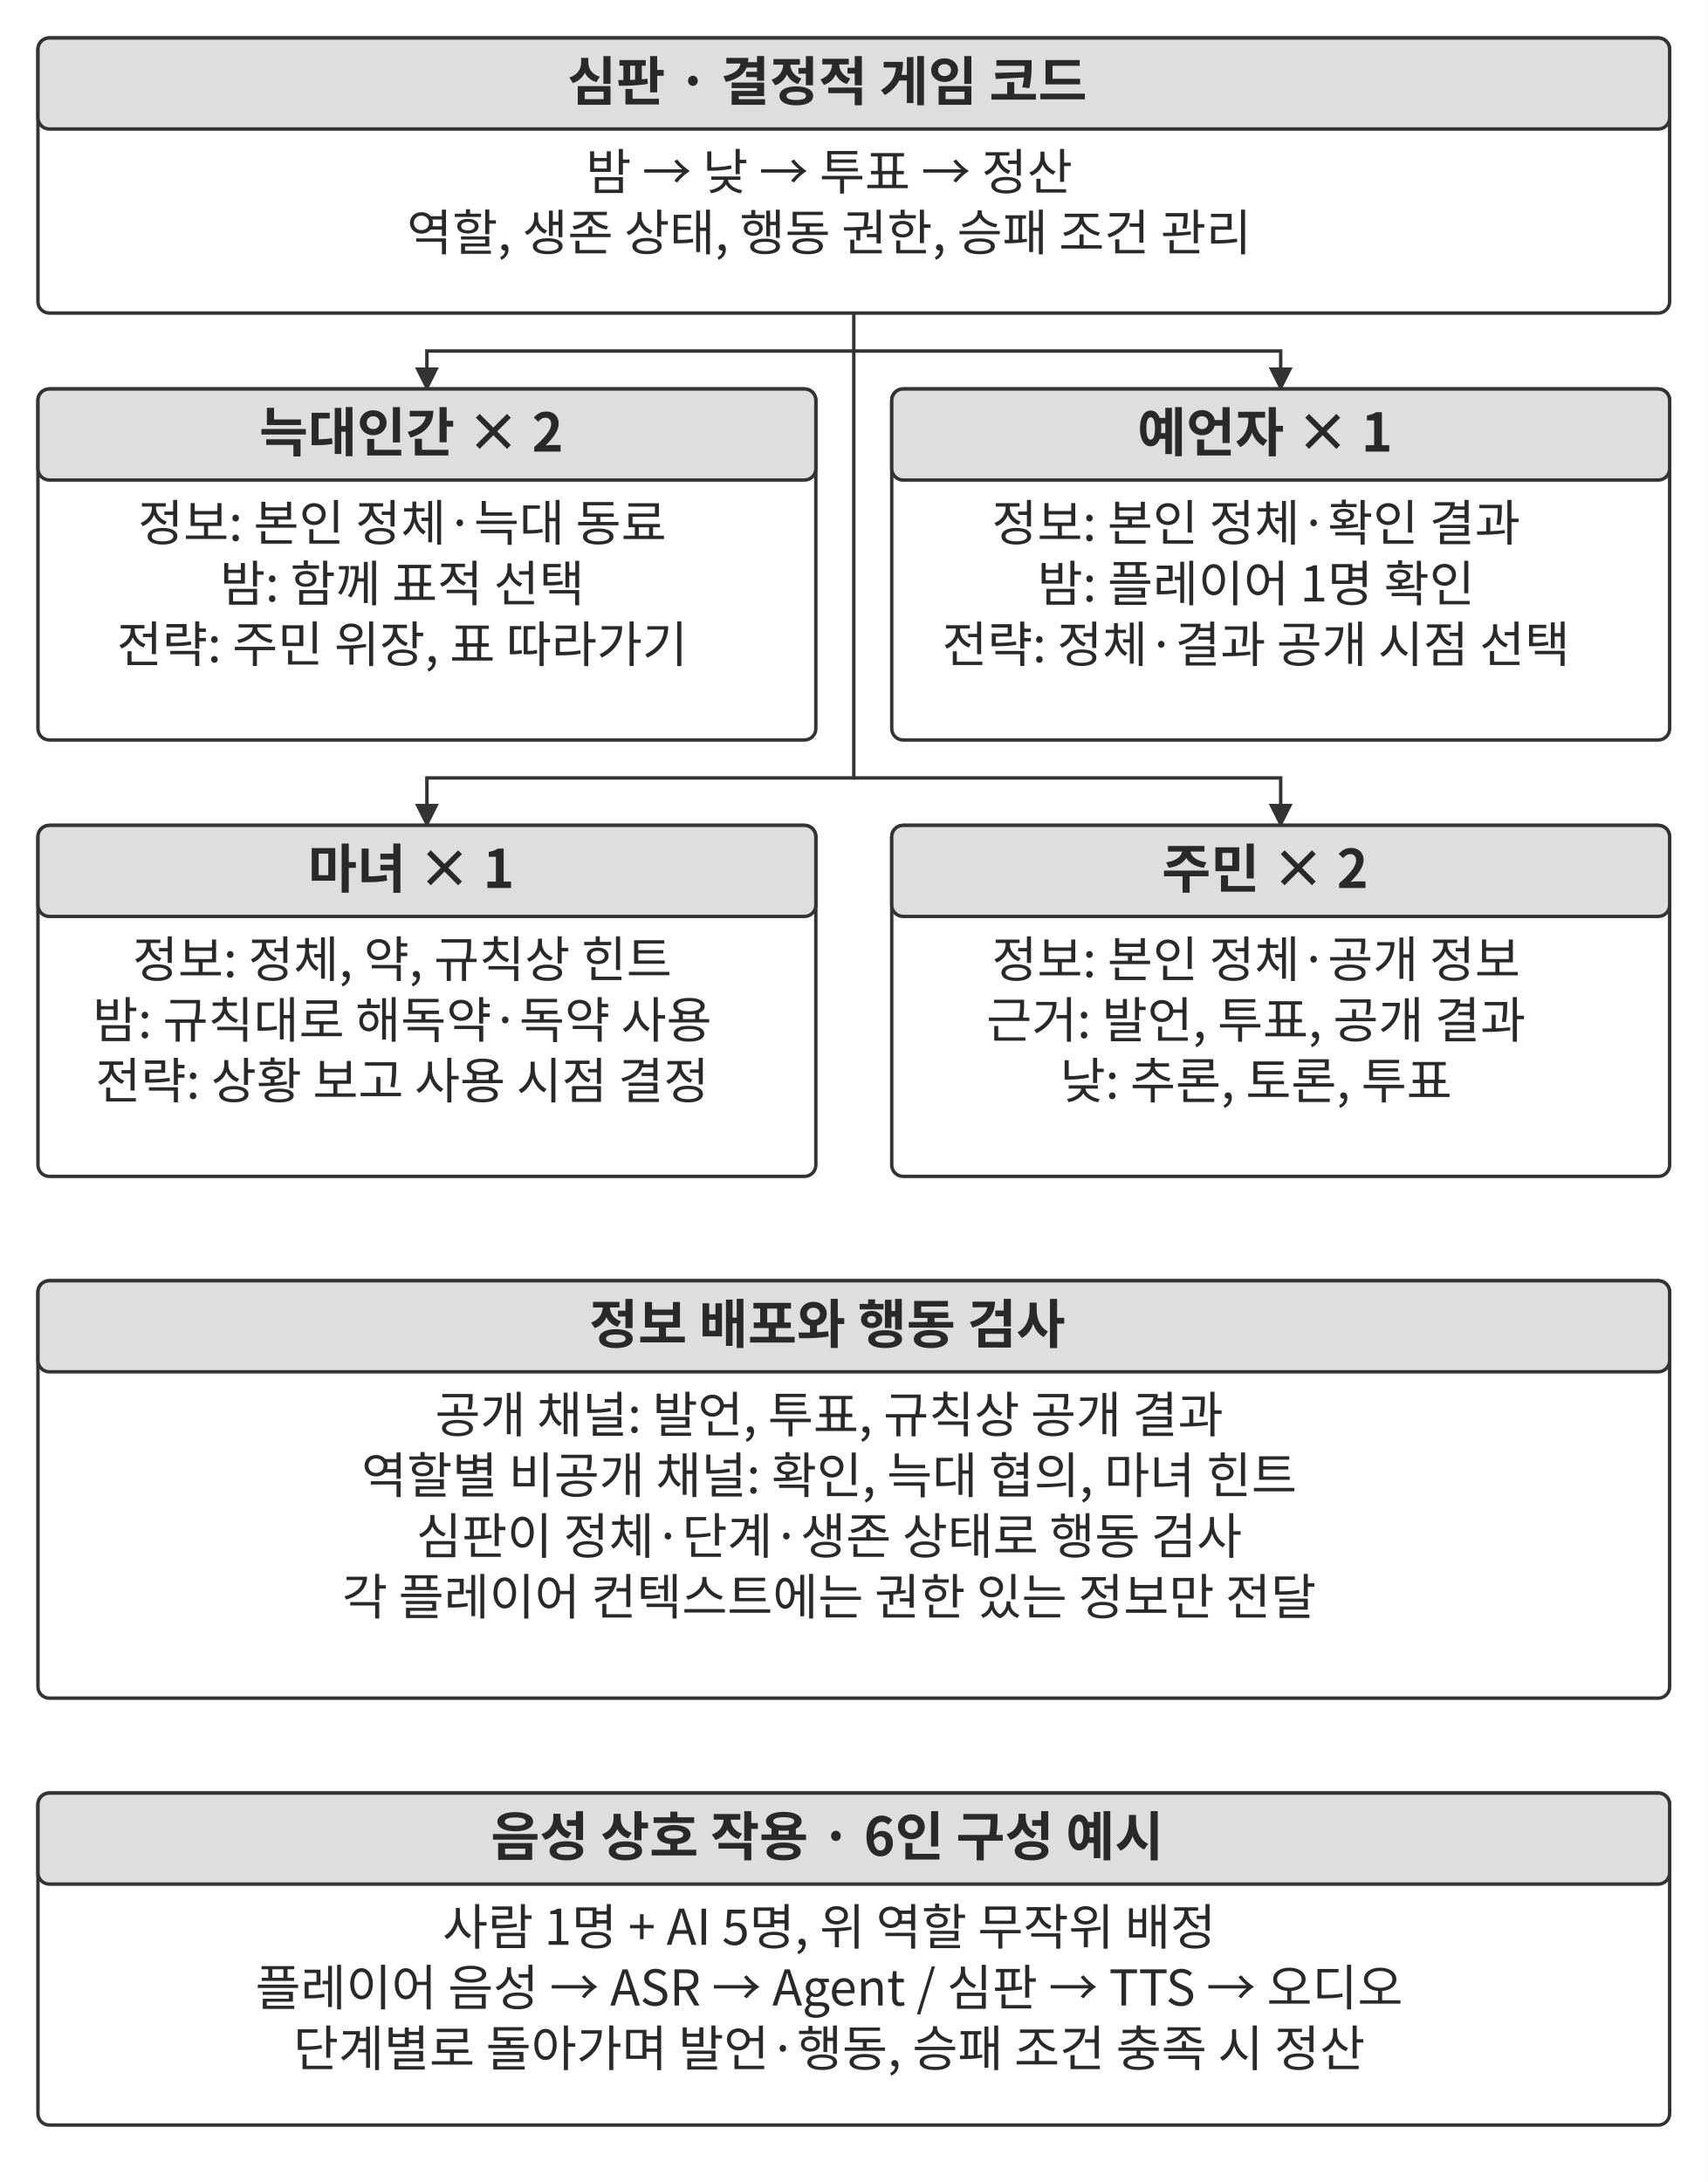
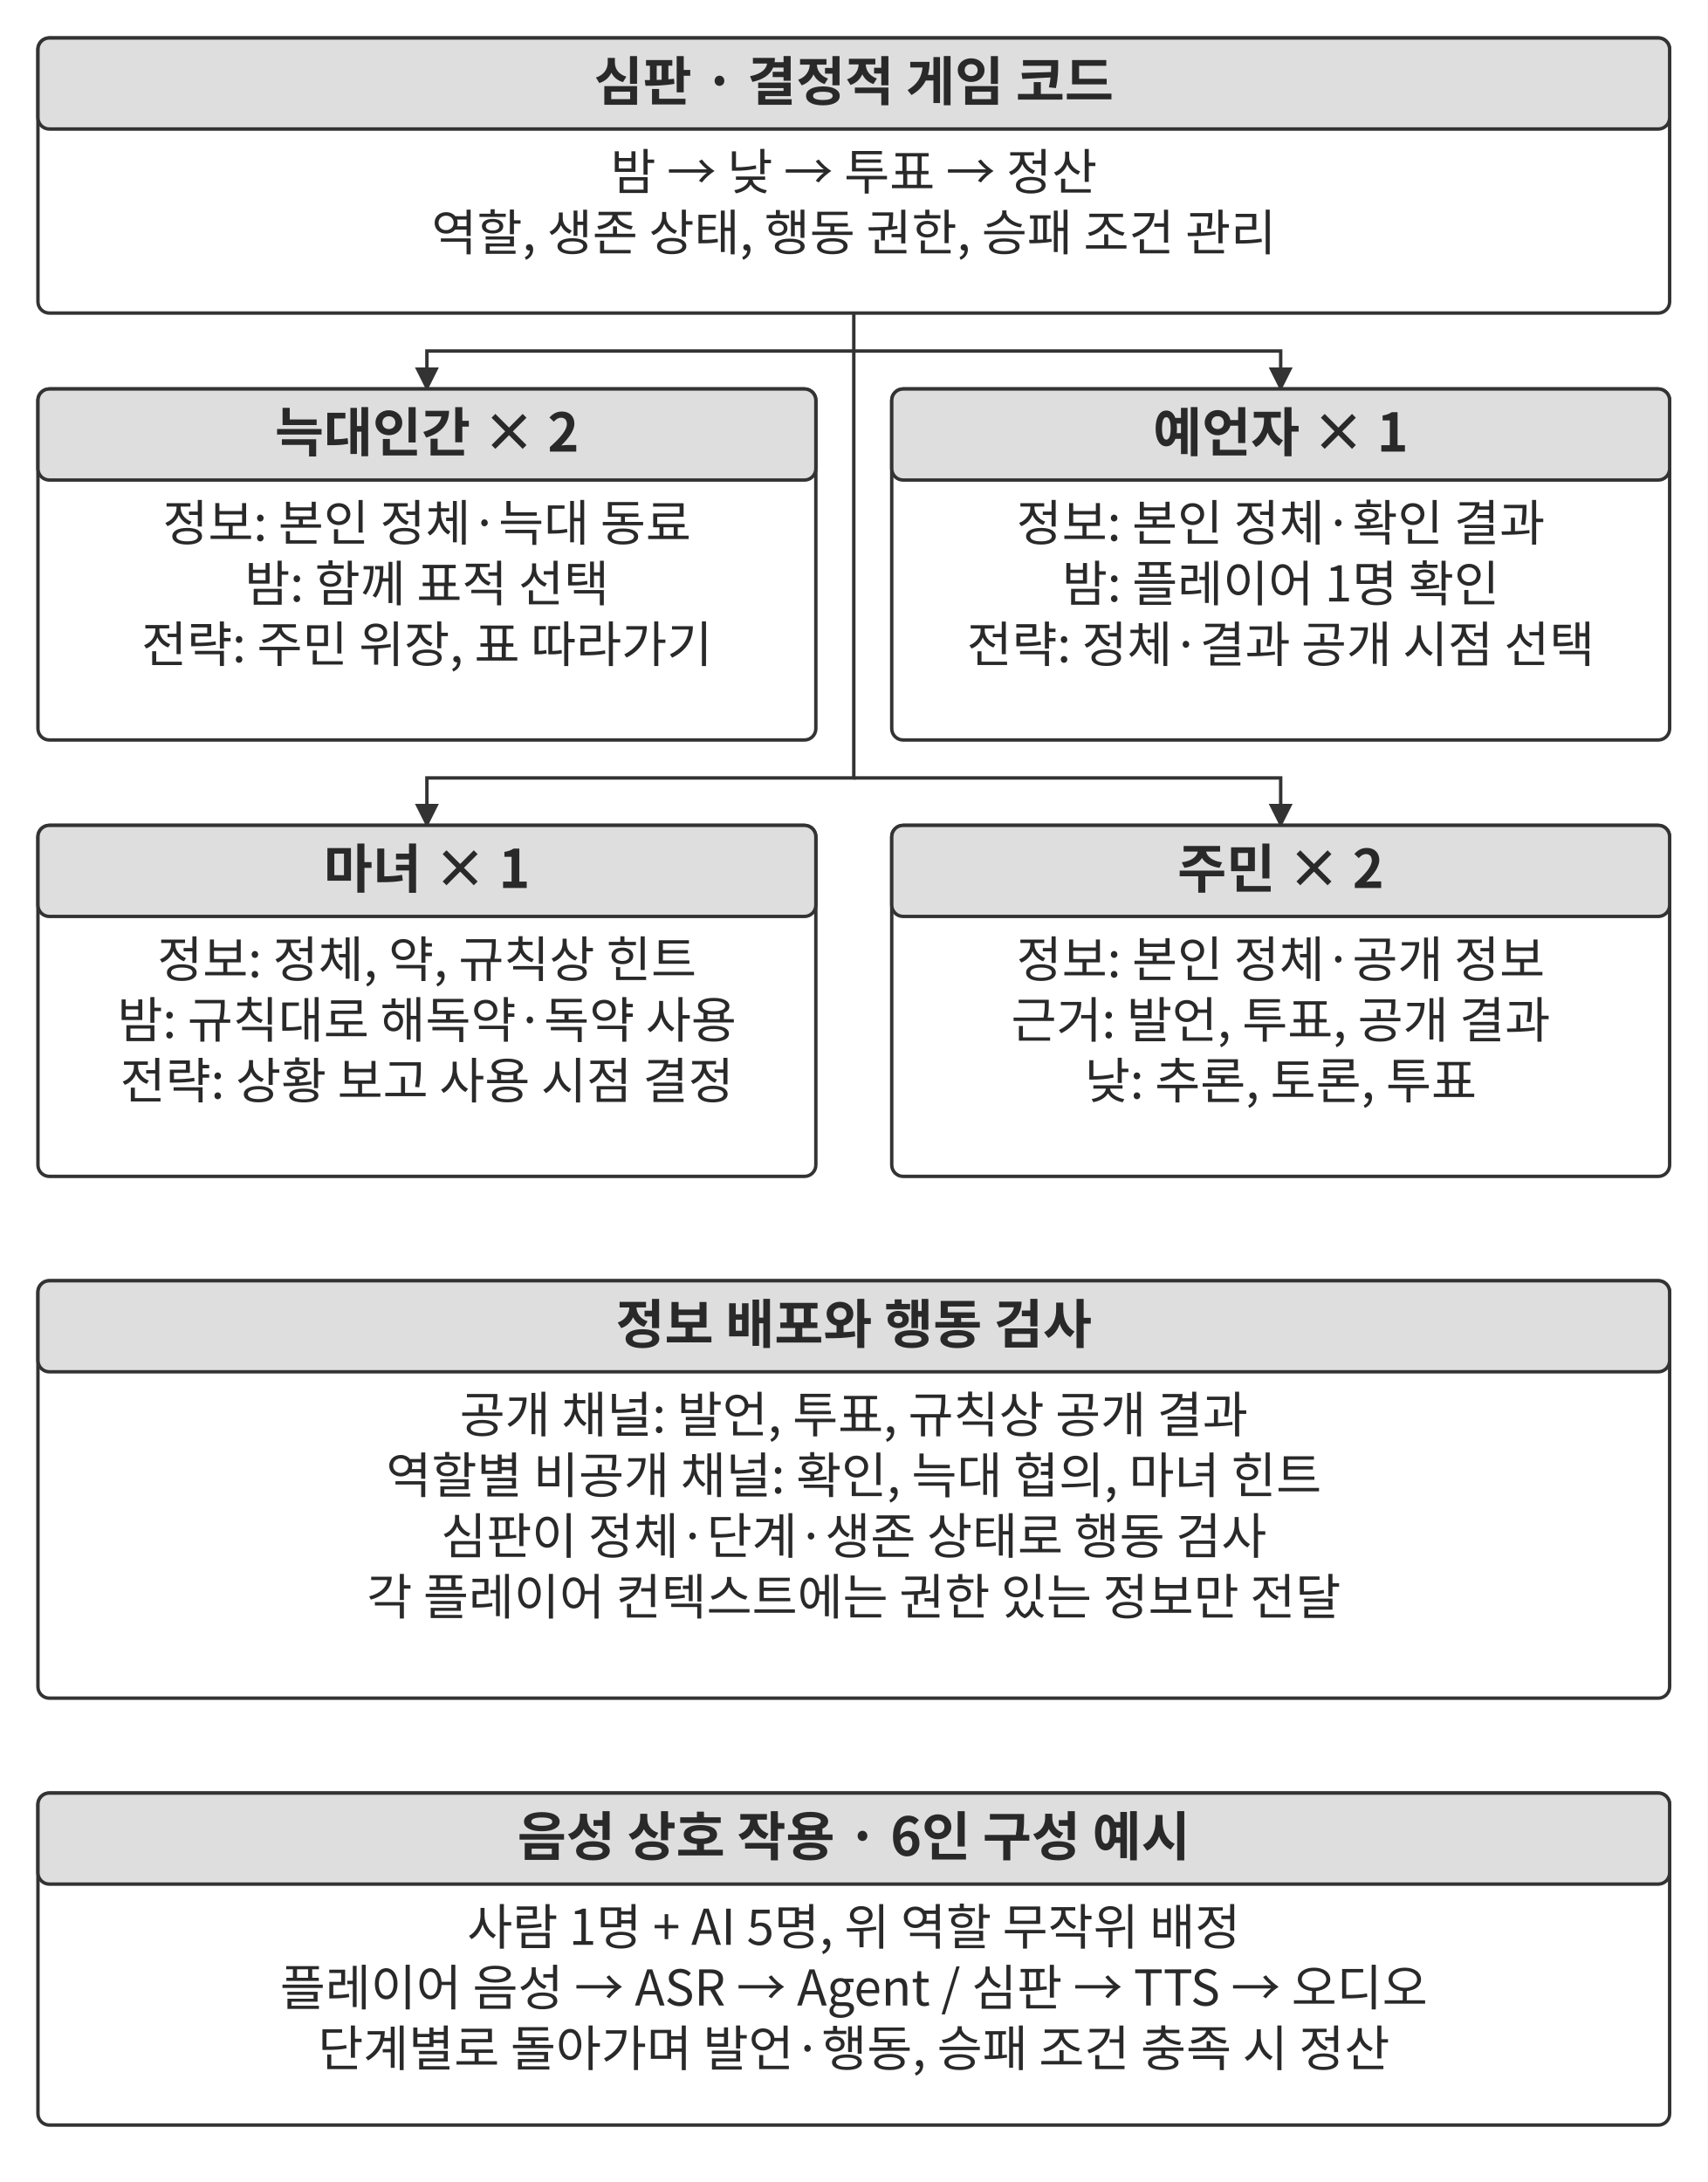
<svg xmlns="http://www.w3.org/2000/svg" width="106.000mm" height="135.444mm" viewBox="0 0 900 1150" role="img" aria-labelledby="title desc">
  <defs>
    <marker id="arrow" viewBox="0 0 10 10" refX="9" refY="5" markerWidth="7" markerHeight="7" orient="auto-start-reverse">
      <path d="M0 0 L10 5 L0 10 Z" fill="#333333" />
    </marker>
  </defs>
  <rect width="900" height="1150" fill="#ffffff" y="0" />
  <rect x="20" y="20" width="860" height="145" rx="6" fill="#ffffff" stroke="#333333" stroke-width="1.8" />
  <rect x="20" y="20" width="860" height="48" rx="6" fill="#dedede" stroke="#333333" stroke-width="1.8" />
-   <text x="436" y="53" text-anchor="middle" font-family="&quot;Noto Sans CJK KR&quot;, &quot;Source Han Sans KR&quot;, &quot;Apple SD Gothic Neo&quot;, &quot;Malgun Gothic&quot;, sans-serif" font-size="28.0" font-weight="700" fill="#292929">심판 · 결정적 게임 코드</text>
-   <text x="437" y="100" text-anchor="middle" font-family="&quot;Noto Sans CJK KR&quot;, &quot;Source Han Sans KR&quot;, &quot;Apple SD Gothic Neo&quot;, &quot;Malgun Gothic&quot;, sans-serif" font-size="26.0" font-weight="400" fill="#292929">밤 → 낮 → 투표 → 정산</text>
-   <text x="437" y="132" text-anchor="middle" font-family="&quot;Noto Sans CJK KR&quot;, &quot;Source Han Sans KR&quot;, &quot;Apple SD Gothic Neo&quot;, &quot;Malgun Gothic&quot;, sans-serif" font-size="26.0" font-weight="400" fill="#292929">역할, 생존 상태, 행동 권한, 승패 조건 관리</text>
+   <text x="450" y="53" text-anchor="middle" font-family="&quot;Noto Sans CJK KR&quot;, &quot;Source Han Sans KR&quot;, &quot;Apple SD Gothic Neo&quot;, &quot;Malgun Gothic&quot;, sans-serif" font-size="28.0" font-weight="700" fill="#292929">심판 · 결정적 게임 코드</text>
+   <text x="450" y="100" text-anchor="middle" font-family="&quot;Noto Sans CJK KR&quot;, &quot;Source Han Sans KR&quot;, &quot;Apple SD Gothic Neo&quot;, &quot;Malgun Gothic&quot;, sans-serif" font-size="26.0" font-weight="400" fill="#292929">밤 → 낮 → 투표 → 정산</text>
+   <text x="450" y="132" text-anchor="middle" font-family="&quot;Noto Sans CJK KR&quot;, &quot;Source Han Sans KR&quot;, &quot;Apple SD Gothic Neo&quot;, &quot;Malgun Gothic&quot;, sans-serif" font-size="26.0" font-weight="400" fill="#292929">역할, 생존 상태, 행동 권한, 승패 조건 관리</text>
  <path d="M450 165 L450 185 L225 185 L225 205" fill="none" stroke="#333333" stroke-width="1.8" marker-end="url(#arrow)" />
  <path d="M450 185 L675 185 L675 205" fill="none" stroke="#333333" stroke-width="1.8" marker-end="url(#arrow)" />
  <path d="M450 185 L450 410 L225 410 L225 435" fill="none" stroke="#333333" stroke-width="1.8" marker-end="url(#arrow)" />
  <path d="M450 410 L675 410 L675 435" fill="none" stroke="#333333" stroke-width="1.8" marker-end="url(#arrow)" />
  <rect x="20" y="205" width="410" height="185" rx="6" fill="#ffffff" stroke="#333333" stroke-width="1.8" />
  <rect x="20" y="205" width="410" height="48" rx="6" fill="#dedede" stroke="#333333" stroke-width="1.8" />
-   <text x="216.74" y="238" text-anchor="middle" font-family="&quot;Noto Sans CJK KR&quot;, &quot;Source Han Sans KR&quot;, &quot;Apple SD Gothic Neo&quot;, &quot;Malgun Gothic&quot;, sans-serif" font-size="28.0" font-weight="700" fill="#292929">늑대인간 × 2</text>
-   <text x="212" y="285" text-anchor="middle" font-family="&quot;Noto Sans CJK KR&quot;, &quot;Source Han Sans KR&quot;, &quot;Apple SD Gothic Neo&quot;, &quot;Malgun Gothic&quot;, sans-serif" font-size="26.0" font-weight="400" fill="#292929">정보: 본인 정체·늑대 동료</text>
-   <text x="212" y="317" text-anchor="middle" font-family="&quot;Noto Sans CJK KR&quot;, &quot;Source Han Sans KR&quot;, &quot;Apple SD Gothic Neo&quot;, &quot;Malgun Gothic&quot;, sans-serif" font-size="26.0" font-weight="400" fill="#292929">밤: 함께 표적 선택</text>
-   <text x="212" y="349" text-anchor="middle" font-family="&quot;Noto Sans CJK KR&quot;, &quot;Source Han Sans KR&quot;, &quot;Apple SD Gothic Neo&quot;, &quot;Malgun Gothic&quot;, sans-serif" font-size="26.0" font-weight="400" fill="#292929">전략: 주민 위장, 표 따라가기</text>
+   <text x="225" y="238" text-anchor="middle" font-family="&quot;Noto Sans CJK KR&quot;, &quot;Source Han Sans KR&quot;, &quot;Apple SD Gothic Neo&quot;, &quot;Malgun Gothic&quot;, sans-serif" font-size="28.0" font-weight="700" fill="#292929">늑대인간 × 2</text>
+   <text x="225" y="285" text-anchor="middle" font-family="&quot;Noto Sans CJK KR&quot;, &quot;Source Han Sans KR&quot;, &quot;Apple SD Gothic Neo&quot;, &quot;Malgun Gothic&quot;, sans-serif" font-size="26.0" font-weight="400" fill="#292929">정보: 본인 정체·늑대 동료</text>
+   <text x="225" y="317" text-anchor="middle" font-family="&quot;Noto Sans CJK KR&quot;, &quot;Source Han Sans KR&quot;, &quot;Apple SD Gothic Neo&quot;, &quot;Malgun Gothic&quot;, sans-serif" font-size="26.0" font-weight="400" fill="#292929">밤: 함께 표적 선택</text>
+   <text x="225" y="349" text-anchor="middle" font-family="&quot;Noto Sans CJK KR&quot;, &quot;Source Han Sans KR&quot;, &quot;Apple SD Gothic Neo&quot;, &quot;Malgun Gothic&quot;, sans-serif" font-size="26.0" font-weight="400" fill="#292929">전략: 주민 위장, 표 따라가기</text>
  <rect x="470" y="205" width="410" height="185" rx="6" fill="#ffffff" stroke="#333333" stroke-width="1.8" />
  <rect x="470" y="205" width="410" height="48" rx="6" fill="#dedede" stroke="#333333" stroke-width="1.8" />
-   <text x="666.74" y="238" text-anchor="middle" font-family="&quot;Noto Sans CJK KR&quot;, &quot;Source Han Sans KR&quot;, &quot;Apple SD Gothic Neo&quot;, &quot;Malgun Gothic&quot;, sans-serif" font-size="28.0" font-weight="700" fill="#292929">예언자 × 1</text>
-   <text x="662" y="285" text-anchor="middle" font-family="&quot;Noto Sans CJK KR&quot;, &quot;Source Han Sans KR&quot;, &quot;Apple SD Gothic Neo&quot;, &quot;Malgun Gothic&quot;, sans-serif" font-size="26.0" font-weight="400" fill="#292929">정보: 본인 정체·확인 결과</text>
-   <text x="662" y="317" text-anchor="middle" font-family="&quot;Noto Sans CJK KR&quot;, &quot;Source Han Sans KR&quot;, &quot;Apple SD Gothic Neo&quot;, &quot;Malgun Gothic&quot;, sans-serif" font-size="26.0" font-weight="400" fill="#292929">밤: 플레이어 1명 확인</text>
-   <text x="662" y="349" text-anchor="middle" font-family="&quot;Noto Sans CJK KR&quot;, &quot;Source Han Sans KR&quot;, &quot;Apple SD Gothic Neo&quot;, &quot;Malgun Gothic&quot;, sans-serif" font-size="25.9" font-weight="400" fill="#292929">전략: 정체·결과 공개 시점 선택</text>
+   <text x="675" y="238" text-anchor="middle" font-family="&quot;Noto Sans CJK KR&quot;, &quot;Source Han Sans KR&quot;, &quot;Apple SD Gothic Neo&quot;, &quot;Malgun Gothic&quot;, sans-serif" font-size="28.0" font-weight="700" fill="#292929">예언자 × 1</text>
+   <text x="675" y="285" text-anchor="middle" font-family="&quot;Noto Sans CJK KR&quot;, &quot;Source Han Sans KR&quot;, &quot;Apple SD Gothic Neo&quot;, &quot;Malgun Gothic&quot;, sans-serif" font-size="26.0" font-weight="400" fill="#292929">정보: 본인 정체·확인 결과</text>
+   <text x="675" y="317" text-anchor="middle" font-family="&quot;Noto Sans CJK KR&quot;, &quot;Source Han Sans KR&quot;, &quot;Apple SD Gothic Neo&quot;, &quot;Malgun Gothic&quot;, sans-serif" font-size="26.0" font-weight="400" fill="#292929">밤: 플레이어 1명 확인</text>
+   <text x="675" y="349" text-anchor="middle" font-family="&quot;Noto Sans CJK KR&quot;, &quot;Source Han Sans KR&quot;, &quot;Apple SD Gothic Neo&quot;, &quot;Malgun Gothic&quot;, sans-serif" font-size="25.9" font-weight="400" fill="#292929">전략: 정체·결과 공개 시점 선택</text>
  <rect x="20" y="435" width="410" height="185" rx="6" fill="#ffffff" stroke="#333333" stroke-width="1.8" />
  <rect x="20" y="435" width="410" height="48" rx="6" fill="#dedede" stroke="#333333" stroke-width="1.8" />
-   <text x="216.74" y="468" text-anchor="middle" font-family="&quot;Noto Sans CJK KR&quot;, &quot;Source Han Sans KR&quot;, &quot;Apple SD Gothic Neo&quot;, &quot;Malgun Gothic&quot;, sans-serif" font-size="28.0" font-weight="700" fill="#292929">마녀 × 1</text>
-   <text x="212" y="515" text-anchor="middle" font-family="&quot;Noto Sans CJK KR&quot;, &quot;Source Han Sans KR&quot;, &quot;Apple SD Gothic Neo&quot;, &quot;Malgun Gothic&quot;, sans-serif" font-size="26.0" font-weight="400" fill="#292929">정보: 정체, 약, 규칙상 힌트</text>
-   <text x="212" y="547" text-anchor="middle" font-family="&quot;Noto Sans CJK KR&quot;, &quot;Source Han Sans KR&quot;, &quot;Apple SD Gothic Neo&quot;, &quot;Malgun Gothic&quot;, sans-serif" font-size="26.0" font-weight="400" fill="#292929">밤: 규칙대로 해독약·독약 사용</text>
-   <text x="212" y="579" text-anchor="middle" font-family="&quot;Noto Sans CJK KR&quot;, &quot;Source Han Sans KR&quot;, &quot;Apple SD Gothic Neo&quot;, &quot;Malgun Gothic&quot;, sans-serif" font-size="26.0" font-weight="400" fill="#292929">전략: 상황 보고 사용 시점 결정</text>
+   <text x="225" y="468" text-anchor="middle" font-family="&quot;Noto Sans CJK KR&quot;, &quot;Source Han Sans KR&quot;, &quot;Apple SD Gothic Neo&quot;, &quot;Malgun Gothic&quot;, sans-serif" font-size="28.0" font-weight="700" fill="#292929">마녀 × 1</text>
+   <text x="225" y="515" text-anchor="middle" font-family="&quot;Noto Sans CJK KR&quot;, &quot;Source Han Sans KR&quot;, &quot;Apple SD Gothic Neo&quot;, &quot;Malgun Gothic&quot;, sans-serif" font-size="26.0" font-weight="400" fill="#292929">정보: 정체, 약, 규칙상 힌트</text>
+   <text x="225" y="547" text-anchor="middle" font-family="&quot;Noto Sans CJK KR&quot;, &quot;Source Han Sans KR&quot;, &quot;Apple SD Gothic Neo&quot;, &quot;Malgun Gothic&quot;, sans-serif" font-size="26.0" font-weight="400" fill="#292929">밤: 규칙대로 해독약·독약 사용</text>
+   <text x="225" y="579" text-anchor="middle" font-family="&quot;Noto Sans CJK KR&quot;, &quot;Source Han Sans KR&quot;, &quot;Apple SD Gothic Neo&quot;, &quot;Malgun Gothic&quot;, sans-serif" font-size="26.0" font-weight="400" fill="#292929">전략: 상황 보고 사용 시점 결정</text>
  <rect x="470" y="435" width="410" height="185" rx="6" fill="#ffffff" stroke="#333333" stroke-width="1.8" />
  <rect x="470" y="435" width="410" height="48" rx="6" fill="#dedede" stroke="#333333" stroke-width="1.8" />
-   <text x="666.74" y="468" text-anchor="middle" font-family="&quot;Noto Sans CJK KR&quot;, &quot;Source Han Sans KR&quot;, &quot;Apple SD Gothic Neo&quot;, &quot;Malgun Gothic&quot;, sans-serif" font-size="28.0" font-weight="700" fill="#292929">주민 × 2</text>
-   <text x="662" y="515" text-anchor="middle" font-family="&quot;Noto Sans CJK KR&quot;, &quot;Source Han Sans KR&quot;, &quot;Apple SD Gothic Neo&quot;, &quot;Malgun Gothic&quot;, sans-serif" font-size="26.0" font-weight="400" fill="#292929">정보: 본인 정체·공개 정보</text>
-   <text x="662" y="547" text-anchor="middle" font-family="&quot;Noto Sans CJK KR&quot;, &quot;Source Han Sans KR&quot;, &quot;Apple SD Gothic Neo&quot;, &quot;Malgun Gothic&quot;, sans-serif" font-size="26.0" font-weight="400" fill="#292929">근거: 발언, 투표, 공개 결과</text>
-   <text x="662" y="579" text-anchor="middle" font-family="&quot;Noto Sans CJK KR&quot;, &quot;Source Han Sans KR&quot;, &quot;Apple SD Gothic Neo&quot;, &quot;Malgun Gothic&quot;, sans-serif" font-size="26.0" font-weight="400" fill="#292929">낮: 추론, 토론, 투표</text>
+   <text x="675" y="468" text-anchor="middle" font-family="&quot;Noto Sans CJK KR&quot;, &quot;Source Han Sans KR&quot;, &quot;Apple SD Gothic Neo&quot;, &quot;Malgun Gothic&quot;, sans-serif" font-size="28.0" font-weight="700" fill="#292929">주민 × 2</text>
+   <text x="675" y="515" text-anchor="middle" font-family="&quot;Noto Sans CJK KR&quot;, &quot;Source Han Sans KR&quot;, &quot;Apple SD Gothic Neo&quot;, &quot;Malgun Gothic&quot;, sans-serif" font-size="26.0" font-weight="400" fill="#292929">정보: 본인 정체·공개 정보</text>
+   <text x="675" y="547" text-anchor="middle" font-family="&quot;Noto Sans CJK KR&quot;, &quot;Source Han Sans KR&quot;, &quot;Apple SD Gothic Neo&quot;, &quot;Malgun Gothic&quot;, sans-serif" font-size="26.0" font-weight="400" fill="#292929">근거: 발언, 투표, 공개 결과</text>
+   <text x="675" y="579" text-anchor="middle" font-family="&quot;Noto Sans CJK KR&quot;, &quot;Source Han Sans KR&quot;, &quot;Apple SD Gothic Neo&quot;, &quot;Malgun Gothic&quot;, sans-serif" font-size="26.0" font-weight="400" fill="#292929">낮: 추론, 토론, 투표</text>
  <rect x="20" y="675" width="860" height="220" rx="6" fill="#ffffff" stroke="#333333" stroke-width="1.8" />
  <rect x="20" y="675" width="860" height="48" rx="6" fill="#dedede" stroke="#333333" stroke-width="1.8" />
-   <text x="436" y="708" text-anchor="middle" font-family="&quot;Noto Sans CJK KR&quot;, &quot;Source Han Sans KR&quot;, &quot;Apple SD Gothic Neo&quot;, &quot;Malgun Gothic&quot;, sans-serif" font-size="28.0" font-weight="700" fill="#292929">정보 배포와 행동 검사</text>
-   <text x="437" y="755" text-anchor="middle" font-family="&quot;Noto Sans CJK KR&quot;, &quot;Source Han Sans KR&quot;, &quot;Apple SD Gothic Neo&quot;, &quot;Malgun Gothic&quot;, sans-serif" font-size="26.0" font-weight="400" fill="#292929">공개 채널: 발언, 투표, 규칙상 공개 결과</text>
-   <text x="437" y="787" text-anchor="middle" font-family="&quot;Noto Sans CJK KR&quot;, &quot;Source Han Sans KR&quot;, &quot;Apple SD Gothic Neo&quot;, &quot;Malgun Gothic&quot;, sans-serif" font-size="26.0" font-weight="400" fill="#292929">역할별 비공개 채널: 확인, 늑대 협의, 마녀 힌트</text>
-   <text x="437" y="819" text-anchor="middle" font-family="&quot;Noto Sans CJK KR&quot;, &quot;Source Han Sans KR&quot;, &quot;Apple SD Gothic Neo&quot;, &quot;Malgun Gothic&quot;, sans-serif" font-size="26.0" font-weight="400" fill="#292929">심판이 정체·단계·생존 상태로 행동 검사</text>
-   <text x="437" y="851" text-anchor="middle" font-family="&quot;Noto Sans CJK KR&quot;, &quot;Source Han Sans KR&quot;, &quot;Apple SD Gothic Neo&quot;, &quot;Malgun Gothic&quot;, sans-serif" font-size="26.0" font-weight="400" fill="#292929">각 플레이어 컨텍스트에는 권한 있는 정보만 전달</text>
+   <text x="450" y="708" text-anchor="middle" font-family="&quot;Noto Sans CJK KR&quot;, &quot;Source Han Sans KR&quot;, &quot;Apple SD Gothic Neo&quot;, &quot;Malgun Gothic&quot;, sans-serif" font-size="28.0" font-weight="700" fill="#292929">정보 배포와 행동 검사</text>
+   <text x="450" y="755" text-anchor="middle" font-family="&quot;Noto Sans CJK KR&quot;, &quot;Source Han Sans KR&quot;, &quot;Apple SD Gothic Neo&quot;, &quot;Malgun Gothic&quot;, sans-serif" font-size="26.0" font-weight="400" fill="#292929">공개 채널: 발언, 투표, 규칙상 공개 결과</text>
+   <text x="450" y="787" text-anchor="middle" font-family="&quot;Noto Sans CJK KR&quot;, &quot;Source Han Sans KR&quot;, &quot;Apple SD Gothic Neo&quot;, &quot;Malgun Gothic&quot;, sans-serif" font-size="26.0" font-weight="400" fill="#292929">역할별 비공개 채널: 확인, 늑대 협의, 마녀 힌트</text>
+   <text x="450" y="819" text-anchor="middle" font-family="&quot;Noto Sans CJK KR&quot;, &quot;Source Han Sans KR&quot;, &quot;Apple SD Gothic Neo&quot;, &quot;Malgun Gothic&quot;, sans-serif" font-size="26.0" font-weight="400" fill="#292929">심판이 정체·단계·생존 상태로 행동 검사</text>
+   <text x="450" y="851" text-anchor="middle" font-family="&quot;Noto Sans CJK KR&quot;, &quot;Source Han Sans KR&quot;, &quot;Apple SD Gothic Neo&quot;, &quot;Malgun Gothic&quot;, sans-serif" font-size="26.0" font-weight="400" fill="#292929">각 플레이어 컨텍스트에는 권한 있는 정보만 전달</text>
  <rect x="20" y="945" width="860" height="175" rx="6" fill="#ffffff" stroke="#333333" stroke-width="1.8" />
  <rect x="20" y="945" width="860" height="48" rx="6" fill="#dedede" stroke="#333333" stroke-width="1.8" />
-   <text x="436" y="978" text-anchor="middle" font-family="&quot;Noto Sans CJK KR&quot;, &quot;Source Han Sans KR&quot;, &quot;Apple SD Gothic Neo&quot;, &quot;Malgun Gothic&quot;, sans-serif" font-size="28.0" font-weight="700" fill="#292929">음성 상호 작용 · 6인 구성 예시</text>
-   <text x="437" y="1025" text-anchor="middle" font-family="&quot;Noto Sans CJK KR&quot;, &quot;Source Han Sans KR&quot;, &quot;Apple SD Gothic Neo&quot;, &quot;Malgun Gothic&quot;, sans-serif" font-size="26.0" font-weight="400" fill="#292929">사람 1명 + AI 5명, 위 역할 무작위 배정</text>
-   <text x="437" y="1057" text-anchor="middle" font-family="&quot;Noto Sans CJK KR&quot;, &quot;Source Han Sans KR&quot;, &quot;Apple SD Gothic Neo&quot;, &quot;Malgun Gothic&quot;, sans-serif" font-size="26.0" font-weight="400" fill="#292929">플레이어 음성 → ASR → Agent / 심판 → TTS → 오디오</text>
-   <text x="437" y="1089" text-anchor="middle" font-family="&quot;Noto Sans CJK KR&quot;, &quot;Source Han Sans KR&quot;, &quot;Apple SD Gothic Neo&quot;, &quot;Malgun Gothic&quot;, sans-serif" font-size="26.0" font-weight="400" fill="#292929">단계별로 돌아가며 발언·행동, 승패 조건 충족 시 정산</text>
+   <text x="450" y="978" text-anchor="middle" font-family="&quot;Noto Sans CJK KR&quot;, &quot;Source Han Sans KR&quot;, &quot;Apple SD Gothic Neo&quot;, &quot;Malgun Gothic&quot;, sans-serif" font-size="28.0" font-weight="700" fill="#292929">음성 상호 작용 · 6인 구성 예시</text>
+   <text x="450" y="1025" text-anchor="middle" font-family="&quot;Noto Sans CJK KR&quot;, &quot;Source Han Sans KR&quot;, &quot;Apple SD Gothic Neo&quot;, &quot;Malgun Gothic&quot;, sans-serif" font-size="26.0" font-weight="400" fill="#292929">사람 1명 + AI 5명, 위 역할 무작위 배정</text>
+   <text x="450" y="1057" text-anchor="middle" font-family="&quot;Noto Sans CJK KR&quot;, &quot;Source Han Sans KR&quot;, &quot;Apple SD Gothic Neo&quot;, &quot;Malgun Gothic&quot;, sans-serif" font-size="26.0" font-weight="400" fill="#292929">플레이어 음성 → ASR → Agent / 심판 → TTS → 오디오</text>
+   <text x="450" y="1089" text-anchor="middle" font-family="&quot;Noto Sans CJK KR&quot;, &quot;Source Han Sans KR&quot;, &quot;Apple SD Gothic Neo&quot;, &quot;Malgun Gothic&quot;, sans-serif" font-size="26.0" font-weight="400" fill="#292929">단계별로 돌아가며 발언·행동, 승패 조건 충족 시 정산</text>
  <defs />
</svg>
